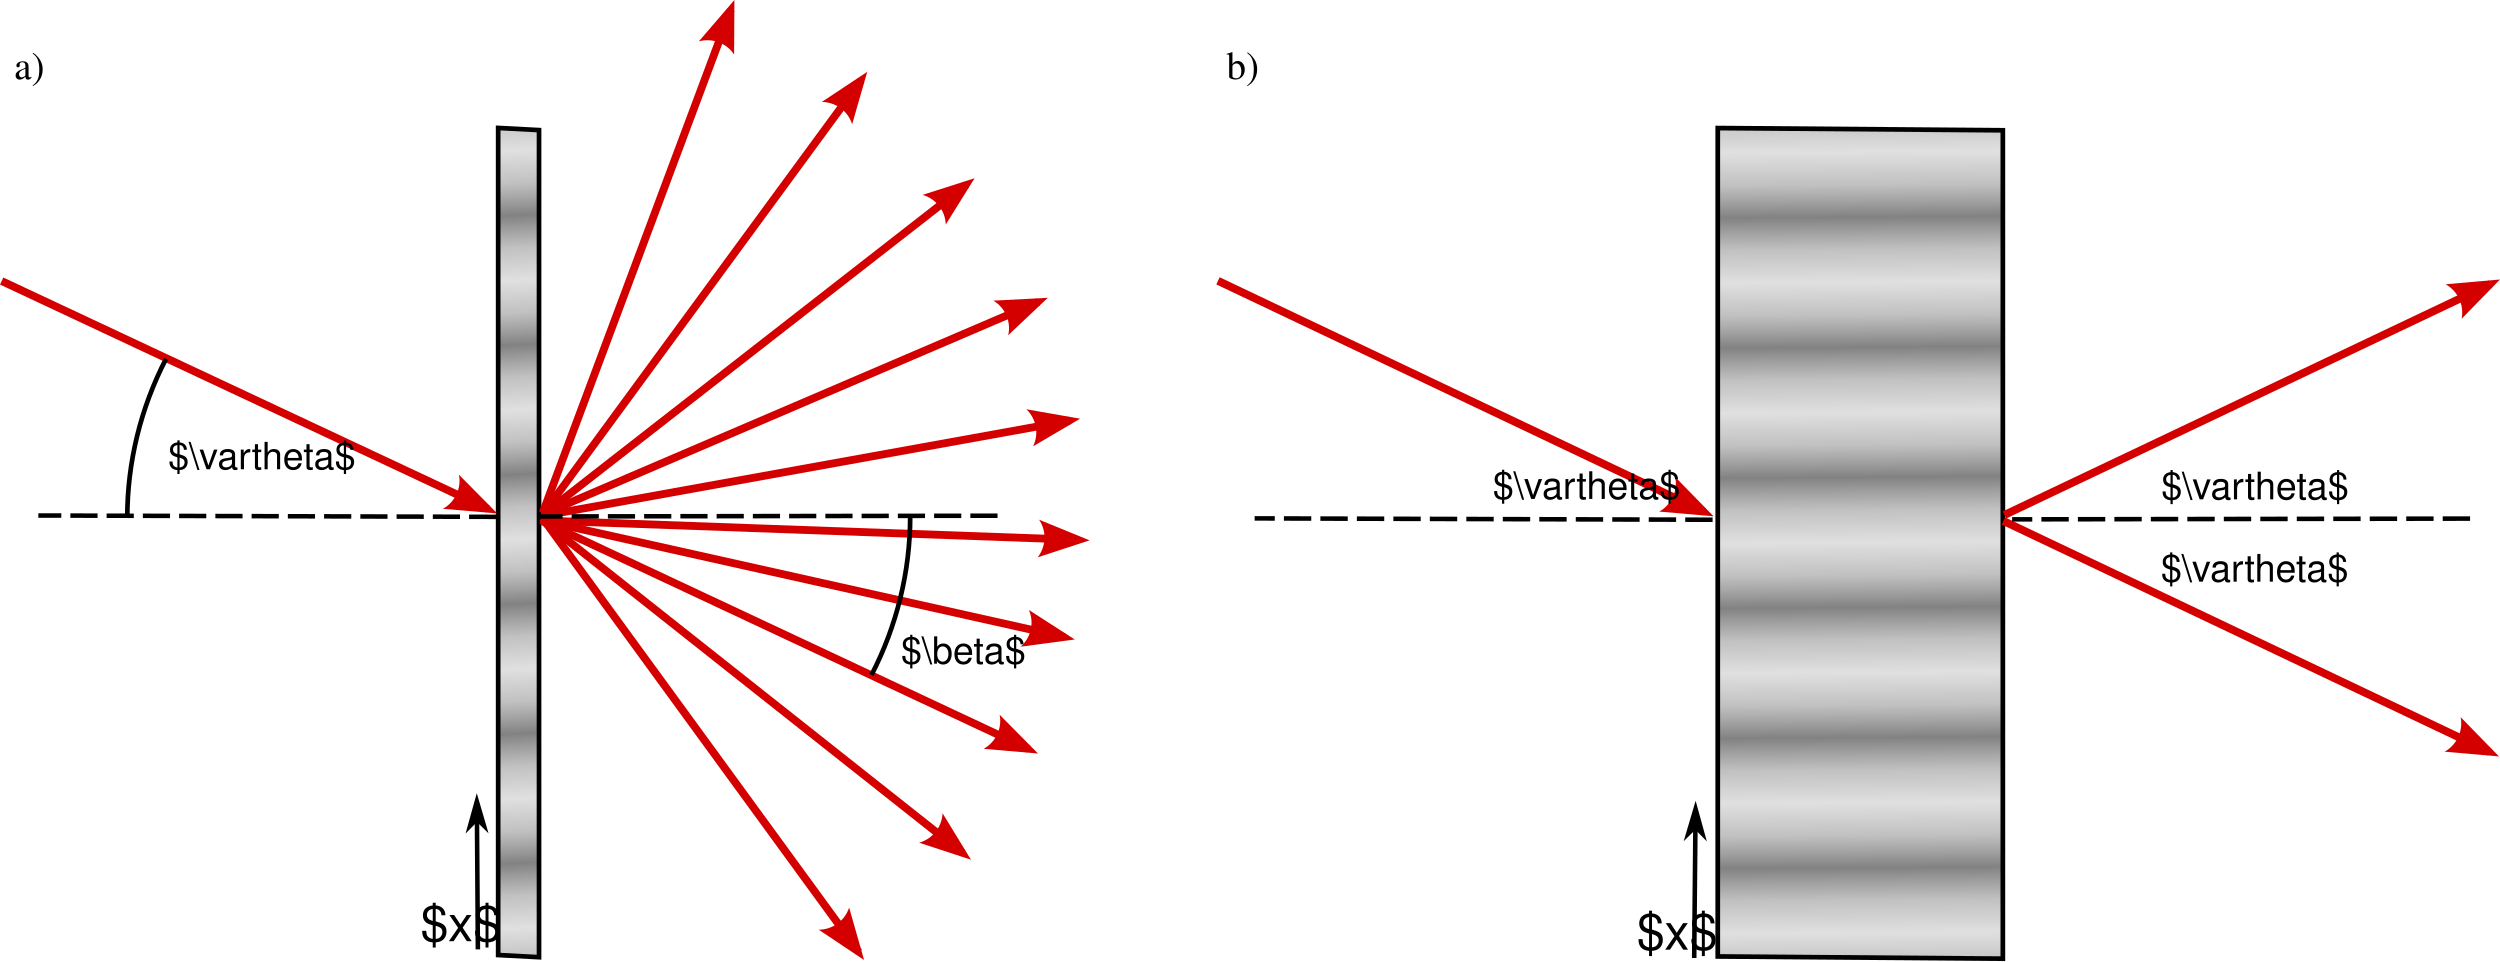
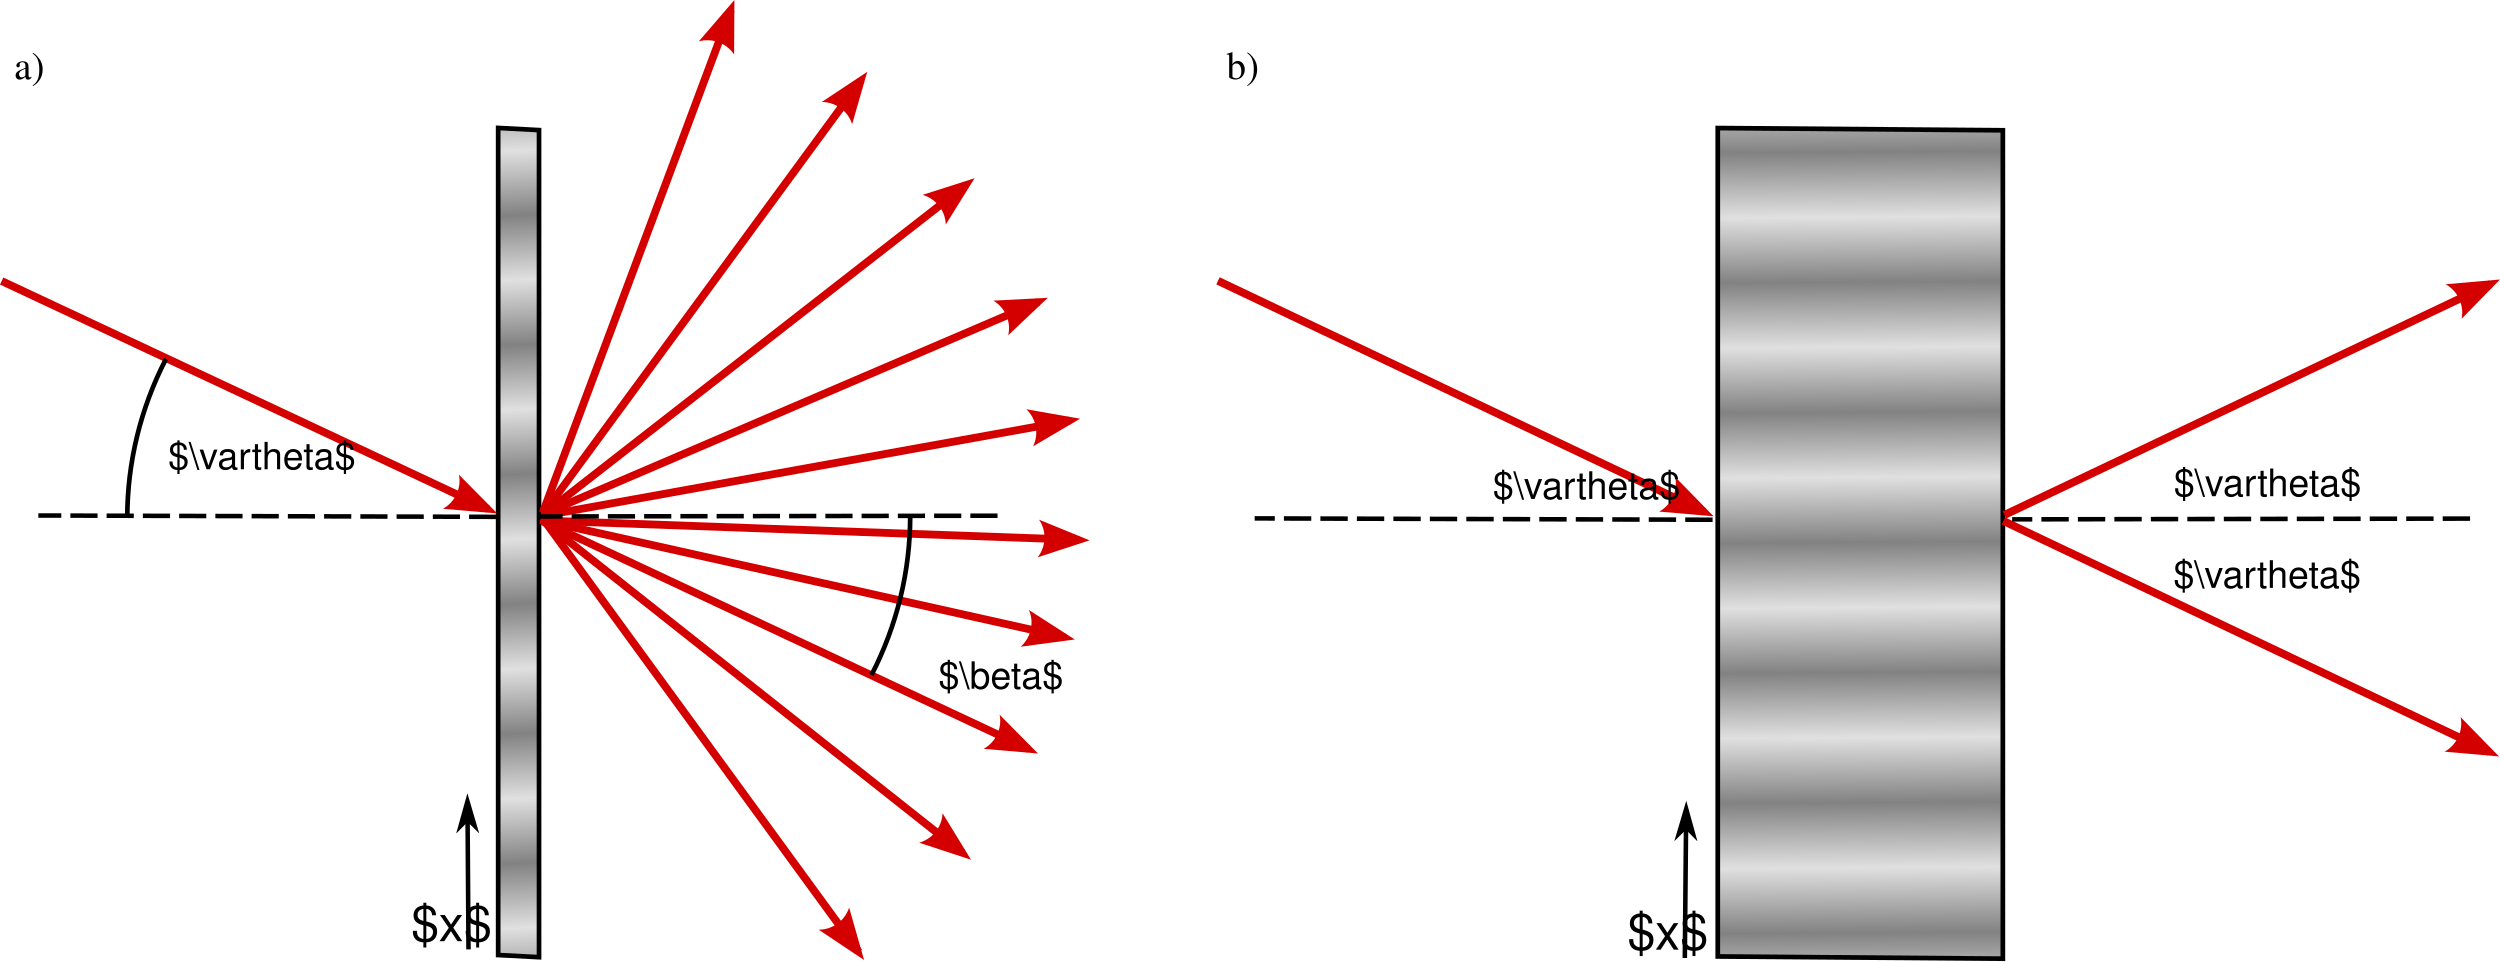
<svg xmlns="http://www.w3.org/2000/svg" xmlns:ns1="http://www.openswatchbook.org/uri/2009/osb" xmlns:xlink="http://www.w3.org/1999/xlink" width="1600.149" height="615.145" id="svg2" version="1.1">
  <defs id="defs4">
+     <linearGradient id="linearGradient4405">
+       <stop id="stop4409" offset="0" style="stop-color:#e0e0e0;stop-opacity:1;" />
+       <stop id="stop4407" offset="1" style="stop-color:#828282;stop-opacity:1;" />
+     </linearGradient>
+     <linearGradient id="linearGradient4347">
+       <stop style="stop-color:#828282;stop-opacity:1;" offset="0" id="stop4349" />
+       <stop style="stop-color:#e0e0e0;stop-opacity:1;" offset="1" id="stop4355" />
+     </linearGradient>
    <linearGradient id="linearGradient3885">
      <stop id="stop3887" offset="0" style="stop-color:#828282;stop-opacity:1;" />
-       <stop style="stop-color:#a3a3a3;stop-opacity:1;" offset="0.25" id="stop3893" />
-       <stop style="stop-color:#c1c1c1;stop-opacity:1;" offset="0.5" id="stop3891" />
      <stop id="stop3889" offset="1" style="stop-color:#e0e0e0;stop-opacity:1;" />
    </linearGradient>
    <linearGradient id="linearGradient3875">
      <stop style="stop-color:#9c9c9c;stop-opacity:1;" offset="0" id="stop3877" />
      <stop style="stop-color:#e0e0e0;stop-opacity:1;" offset="1" id="stop3879" />
    </linearGradient>
    <linearGradient id="linearGradient7780" ns1:paint="solid">
      <stop style="stop-color:#afafaf;stop-opacity:1;" offset="0" id="stop7782" />
    </linearGradient>
    <marker orient="auto" refY="0" refX="0" id="Arrow1Mend" style="overflow:visible">
      <path id="path3883" d="M 0,0 5,-5 -12.5,0 5,5 0,0 Z" style="fill-rule:evenodd;stroke:#000000;stroke-width:1pt" transform="matrix(-0.4,0,0,-0.4,-4,0)" />
    </marker>
    <marker orient="auto" refY="0" refX="0" id="Arrow1Mstart" style="overflow:visible">
      <path id="path3880" d="M 0,0 5,-5 -12.5,0 5,5 0,0 Z" style="fill-rule:evenodd;stroke:#000000;stroke-width:1pt" transform="matrix(0.4,0,0,0.4,4,0)" />
    </marker>
    <marker orient="auto" refY="0" refX="0" id="Arrow1Sstart" style="overflow:visible">
      <path id="path3886" d="M 0,0 5,-5 -12.5,0 5,5 0,0 Z" style="fill-rule:evenodd;stroke:#000000;stroke-width:1pt" transform="matrix(0.2,0,0,0.2,1.2,0)" />
    </marker>
    <marker orient="auto" refY="0" refX="0" id="Arrow2Mend" style="overflow:visible">
      <path id="path3999" style="fill-rule:evenodd;stroke-width:0.625;stroke-linejoin:round" d="M 8.719,4.034 -2.207,0.016 8.719,-4.002 c -1.745,2.372 -1.735,5.617 -6e-7,8.035 z" transform="scale(-0.6,-0.6)" />
    </marker>
    <marker orient="auto" refY="0" refX="0" id="Arrow1Mstart-3" style="overflow:visible">
      <path id="path3880-6" d="M 0,0 5,-5 -12.5,0 5,5 0,0 Z" style="fill-rule:evenodd;stroke:#000000;stroke-width:1pt" transform="matrix(0.4,0,0,0.4,4,0)" />
    </marker>
    <marker orient="auto" refY="0" refX="0" id="Arrow1Mend-7" style="overflow:visible">
      <path id="path3883-5" d="M 0,0 5,-5 -12.5,0 5,5 0,0 Z" style="fill-rule:evenodd;stroke:#000000;stroke-width:1pt" transform="matrix(-0.4,0,0,-0.4,-4,0)" />
    </marker>
    <marker orient="auto" refY="0" refX="0" id="Arrow2Mend-3" style="overflow:visible">
      <path id="path3999-6" style="fill-rule:evenodd;stroke-width:0.625;stroke-linejoin:round" d="M 8.719,4.034 -2.207,0.016 8.719,-4.002 c -1.745,2.372 -1.735,5.617 -6e-7,8.035 z" transform="scale(-0.6,-0.6)" />
    </marker>
    <marker orient="auto" refY="0" refX="0" id="Arrow2Mend-35" style="overflow:visible">
      <path id="path3999-62" style="fill-rule:evenodd;stroke-width:0.625;stroke-linejoin:round" d="M 8.719,4.034 -2.207,0.016 8.719,-4.002 c -1.745,2.372 -1.735,5.617 -6e-7,8.035 z" transform="scale(-0.6,-0.6)" />
    </marker>
    <linearGradient xlink:href="#linearGradient3885" id="linearGradient3883" x1="102.98" y1="497.772" x2="103.556" y2="539.09" gradientUnits="userSpaceOnUse" spreadMethod="reflect" gradientTransform="matrix(0.1410266,0,0,1.00371,4.228701,-2.228998)" />
    <marker orient="auto" refY="0" refX="0" id="Arrow2Mend-2" style="overflow:visible">
      <path id="path3999-7" style="fill-rule:evenodd;stroke-width:0.625;stroke-linejoin:round" d="M 8.719,4.034 -2.207,0.016 8.719,-4.002 c -1.745,2.372 -1.735,5.617 -6e-7,8.035 z" transform="scale(-0.6,-0.6)" />
    </marker>
-     <linearGradient xlink:href="#linearGradient3885" id="linearGradient3883-4" x1="102.98" y1="497.772" x2="103.556" y2="539.09" gradientUnits="userSpaceOnUse" spreadMethod="reflect" gradientTransform="matrix(0.9599909,0,0,1.007684,780.2081,-8.186678)" />
+     <linearGradient xlink:href="#linearGradient4405" id="linearGradient3883-4" x1="102.98" y1="497.772" x2="103.556" y2="539.09" gradientUnits="userSpaceOnUse" spreadMethod="reflect" gradientTransform="matrix(0.9599909,0,0,1.007684,780.2081,-8.186678)" />
    <marker orient="auto" refY="0" refX="0" id="Arrow1Mend-7-7" style="overflow:visible">
      <path id="path3883-5-7" d="M 0,0 5,-5 -12.5,0 5,5 0,0 Z" style="fill-rule:evenodd;stroke:#000000;stroke-width:1pt" transform="matrix(-0.4,0,0,-0.4,-4,0)" />
    </marker>
  </defs>
  <g id="layer1" transform="translate(313.4722,-194.7754)">
    <rect style="fill:url(#linearGradient3883);fill-opacity:1;stroke:#000000;stroke-width:3.002;stroke-miterlimit:4;stroke-dasharray:none;stroke-opacity:1" id="rect3099-2" width="26.193" height="529.39" x="5.389" y="276.377" transform="matrix(0.9986019,0.05286114,0,1,0,0)" ry="0" />
    <g id="g3897" transform="matrix(1,0,0,-1,-99.04585,1154.446)" style="fill:#d40000">
      <g transform="translate(-491.3014,20.92314)" style="fill:#d40000" id="g4412-7">
        <g id="g7794" style="fill:#d40000">
          <path d="m 560.377,613.092 34.795,-2.998 -24.563,24.826 c 1.721,-8.666 -2.439,-17.469 -10.232,-21.827 z" style="fill:#d40000;fill-rule:evenodd;stroke-width:0.625;stroke-linejoin:round" id="path4418-8" />
          <path style="color:#000000;font-style:normal;font-variant:normal;font-weight:normal;font-stretch:normal;font-size:medium;line-height:normal;font-family:Sans;-inkscape-font-specification:Sans;text-indent:0;text-align:start;text-decoration:none;text-decoration-line:none;letter-spacing:normal;word-spacing:normal;text-transform:none;direction:ltr;block-progression:tb;writing-mode:lr-tb;baseline-shift:baseline;text-anchor:start;display:inline;overflow:visible;visibility:visible;fill:#d40000;fill-opacity:1;fill-rule:nonzero;stroke:none;stroke-width:5;marker:none;enable-background:accumulate" d="M 588.125,610.688 276.875,756.594 279,761.125 590.25,615.219 588.125,610.688 Z" id="path3964-8" />
        </g>
      </g>
    </g>
-     <path style="fill:none;stroke:#000000;stroke-width:2.9;stroke-linecap:butt;stroke-linejoin:miter;stroke-miterlimit:4;stroke-dasharray:none;stroke-opacity:1;marker-end:url(#Arrow1Mend-7)" d="M -7.607,802.452 -8.269,708.201" id="path3019-5" />
+     <path style="fill:none;stroke:#000000;stroke-width:2.9;stroke-linecap:butt;stroke-linejoin:miter;stroke-miterlimit:4;stroke-dasharray:none;stroke-opacity:1;marker-end:url(#Arrow1Mend-7)" d="m -13.607,802.452 -0.662,-94.251" id="path3019-5" />
    <g id="g3897-3" transform="matrix(1,0,0,-1,247.0456,1308.091)" style="fill:#d40000">
      <g transform="translate(-491.3014,20.92314)" style="fill:#d40000" id="g4412-7-6">
        <g id="g7794-7" style="fill:#d40000">
          <path d="m 560.377,613.092 34.795,-2.998 -24.563,24.826 c 1.721,-8.666 -2.439,-17.469 -10.232,-21.827 z" style="fill:#d40000;fill-rule:evenodd;stroke-width:0.625;stroke-linejoin:round" id="path4418-8-5" />
          <path style="color:#000000;font-style:normal;font-variant:normal;font-weight:normal;font-stretch:normal;font-size:medium;line-height:normal;font-family:Sans;-inkscape-font-specification:Sans;text-indent:0;text-align:start;text-decoration:none;text-decoration-line:none;letter-spacing:normal;word-spacing:normal;text-transform:none;direction:ltr;block-progression:tb;writing-mode:lr-tb;baseline-shift:baseline;text-anchor:start;display:inline;overflow:visible;visibility:visible;fill:#d40000;fill-opacity:1;fill-rule:nonzero;stroke:none;stroke-width:5;marker:none;enable-background:accumulate" d="M 588.125,610.688 276.875,756.594 279,761.125 590.25,615.219 588.125,610.688 Z" id="path3964-8-3" />
        </g>
      </g>
    </g>
    <g id="g3897-3-5" transform="matrix(0.9750998,-0.2217664,0.2217664,0.9750998,69.09323,-283.4138)" style="fill:#d40000">
      <g transform="translate(-491.3014,20.92314)" style="fill:#d40000" id="g4412-7-6-6">
        <g id="g7794-7-2" style="fill:#d40000">
          <path d="m 560.377,613.092 34.795,-2.998 -24.563,24.826 c 1.721,-8.666 -2.439,-17.469 -10.232,-21.827 z" style="fill:#d40000;fill-rule:evenodd;stroke-width:0.625;stroke-linejoin:round" id="path4418-8-5-9" />
          <path style="color:#000000;font-style:normal;font-variant:normal;font-weight:normal;font-stretch:normal;font-size:medium;line-height:normal;font-family:Sans;-inkscape-font-specification:Sans;text-indent:0;text-align:start;text-decoration:none;text-decoration-line:none;letter-spacing:normal;word-spacing:normal;text-transform:none;direction:ltr;block-progression:tb;writing-mode:lr-tb;baseline-shift:baseline;text-anchor:start;display:inline;overflow:visible;visibility:visible;fill:#d40000;fill-opacity:1;fill-rule:nonzero;stroke:none;stroke-width:5;marker:none;enable-background:accumulate" d="M 588.125,610.688 276.875,756.594 279,761.125 590.25,615.219 588.125,610.688 Z" id="path3964-8-3-1" />
        </g>
      </g>
    </g>
    <path style="fill:none;stroke:#000000;stroke-width:2.9;stroke-linecap:butt;stroke-linejoin:miter;stroke-miterlimit:4;stroke-dasharray:17.4, 5.8;stroke-dashoffset:0;stroke-opacity:1;marker-end:none" d="M 4.167,525.597 -288.938,524.727" id="path3019-5-9" />
    <g id="g3897-3-5-6" transform="matrix(0.9664599,0.2568175,-0.2568175,0.9664599,439.5458,-173.7638)" style="fill:#d40000">
      <g transform="translate(-491.3014,20.92314)" style="fill:#d40000" id="g4412-7-6-6-2">
        <g id="g7794-7-2-9" style="fill:#d40000">
          <path d="m 560.377,613.092 34.795,-2.998 -24.563,24.826 c 1.721,-8.666 -2.439,-17.469 -10.232,-21.827 z" style="fill:#d40000;fill-rule:evenodd;stroke-width:0.625;stroke-linejoin:round" id="path4418-8-5-9-1" />
          <path style="color:#000000;font-style:normal;font-variant:normal;font-weight:normal;font-stretch:normal;font-size:medium;line-height:normal;font-family:Sans;-inkscape-font-specification:Sans;text-indent:0;text-align:start;text-decoration:none;text-decoration-line:none;letter-spacing:normal;word-spacing:normal;text-transform:none;direction:ltr;block-progression:tb;writing-mode:lr-tb;baseline-shift:baseline;text-anchor:start;display:inline;overflow:visible;visibility:visible;fill:#d40000;fill-opacity:1;fill-rule:nonzero;stroke:none;stroke-width:5;marker:none;enable-background:accumulate" d="M 588.125,610.688 276.875,756.594 279,761.125 590.25,615.219 588.125,610.688 Z" id="path3964-8-3-1-2" />
        </g>
      </g>
    </g>
    <g id="g3897-3-7" transform="matrix(0.9734131,0.2290564,0.2290564,-0.9734131,62.37904,1335.498)" style="fill:#d40000">
      <g transform="translate(-491.3014,20.92314)" style="fill:#d40000" id="g4412-7-6-0">
        <g id="g7794-7-9" style="fill:#d40000">
          <path d="m 560.377,613.092 34.795,-2.998 -24.563,24.826 c 1.721,-8.666 -2.439,-17.469 -10.232,-21.827 z" style="fill:#d40000;fill-rule:evenodd;stroke-width:0.625;stroke-linejoin:round" id="path4418-8-5-3" />
          <path style="color:#000000;font-style:normal;font-variant:normal;font-weight:normal;font-stretch:normal;font-size:medium;line-height:normal;font-family:Sans;-inkscape-font-specification:Sans;text-indent:0;text-align:start;text-decoration:none;text-decoration-line:none;letter-spacing:normal;word-spacing:normal;text-transform:none;direction:ltr;block-progression:tb;writing-mode:lr-tb;baseline-shift:baseline;text-anchor:start;display:inline;overflow:visible;visibility:visible;fill:#d40000;fill-opacity:1;fill-rule:nonzero;stroke:none;stroke-width:5;marker:none;enable-background:accumulate" d="M 588.125,610.688 276.875,756.594 279,761.125 590.25,615.219 588.125,610.688 Z" id="path3964-8-3-6" />
        </g>
      </g>
    </g>
    <g id="g3897-3-7-0" transform="matrix(0.876357,0.481662,0.481662,-0.876357,-155.3762,1312.2)" style="fill:#d40000">
      <g transform="translate(-491.3014,20.92314)" style="fill:#d40000" id="g4412-7-6-0-6">
        <g id="g7794-7-9-2" style="fill:#d40000">
          <path d="m 560.377,613.092 34.795,-2.998 -24.563,24.826 c 1.721,-8.666 -2.439,-17.469 -10.232,-21.827 z" style="fill:#d40000;fill-rule:evenodd;stroke-width:0.625;stroke-linejoin:round" id="path4418-8-5-3-6" />
          <path style="color:#000000;font-style:normal;font-variant:normal;font-weight:normal;font-stretch:normal;font-size:medium;line-height:normal;font-family:Sans;-inkscape-font-specification:Sans;text-indent:0;text-align:start;text-decoration:none;text-decoration-line:none;letter-spacing:normal;word-spacing:normal;text-transform:none;direction:ltr;block-progression:tb;writing-mode:lr-tb;baseline-shift:baseline;text-anchor:start;display:inline;overflow:visible;visibility:visible;fill:#d40000;fill-opacity:1;fill-rule:nonzero;stroke:none;stroke-width:5;marker:none;enable-background:accumulate" d="m 588.668,610.709 -311.25,145.906 2.125,4.531 311.25,-145.906 -2.125,-4.531 z" id="path3964-8-3-6-1" />
        </g>
      </g>
    </g>
    <g id="g3897-3-8" transform="matrix(0.9201486,-0.3915693,-0.3915693,-0.9201486,535.4145,1161.927)" style="fill:#d40000">
      <g transform="translate(-491.3014,20.92314)" style="fill:#d40000" id="g4412-7-6-7">
        <g id="g7794-7-92" style="fill:#d40000">
          <path d="m 560.377,613.092 34.795,-2.998 -24.563,24.826 c 1.721,-8.666 -2.439,-17.469 -10.232,-21.827 z" style="fill:#d40000;fill-rule:evenodd;stroke-width:0.625;stroke-linejoin:round" id="path4418-8-5-0" />
          <path style="color:#000000;font-style:normal;font-variant:normal;font-weight:normal;font-stretch:normal;font-size:medium;line-height:normal;font-family:Sans;-inkscape-font-specification:Sans;text-indent:0;text-align:start;text-decoration:none;text-decoration-line:none;letter-spacing:normal;word-spacing:normal;text-transform:none;direction:ltr;block-progression:tb;writing-mode:lr-tb;baseline-shift:baseline;text-anchor:start;display:inline;overflow:visible;visibility:visible;fill:#d40000;fill-opacity:1;fill-rule:nonzero;stroke:none;stroke-width:5;marker:none;enable-background:accumulate" d="M 588.125,610.688 276.875,756.594 279,761.125 590.25,615.219 588.125,610.688 Z" id="path3964-8-3-2" />
        </g>
      </g>
    </g>
    <g id="g3897-3-8-3" transform="matrix(0.9761907,-0.2169143,-0.2169143,-0.9761907,409.9196,1242.613)" style="fill:#d40000">
      <g transform="translate(-491.3014,20.92314)" style="fill:#d40000" id="g4412-7-6-7-7">
        <g id="g7794-7-92-5" style="fill:#d40000">
          <path d="m 560.377,613.092 34.795,-2.998 -24.563,24.826 c 1.721,-8.666 -2.439,-17.469 -10.232,-21.827 z" style="fill:#d40000;fill-rule:evenodd;stroke-width:0.625;stroke-linejoin:round" id="path4418-8-5-0-9" />
          <path style="color:#000000;font-style:normal;font-variant:normal;font-weight:normal;font-stretch:normal;font-size:medium;line-height:normal;font-family:Sans;-inkscape-font-specification:Sans;text-indent:0;text-align:start;text-decoration:none;text-decoration-line:none;letter-spacing:normal;word-spacing:normal;text-transform:none;direction:ltr;block-progression:tb;writing-mode:lr-tb;baseline-shift:baseline;text-anchor:start;display:inline;overflow:visible;visibility:visible;fill:#d40000;fill-opacity:1;fill-rule:nonzero;stroke:none;stroke-width:5;marker:none;enable-background:accumulate" d="M 588.125,610.688 276.875,756.594 279,761.125 590.25,615.219 588.125,610.688 Z" id="path3964-8-3-2-2" />
        </g>
      </g>
    </g>
    <g id="g3897-3-5-6-2" transform="matrix(0.9994355,0.03359551,-0.03359551,0.9994355,274.6033,-248.7776)" style="fill:#d40000">
      <g transform="translate(-491.3014,20.92314)" style="fill:#d40000" id="g4412-7-6-6-2-8">
        <g id="g7794-7-2-9-9" style="fill:#d40000">
          <path d="m 560.377,613.092 34.795,-2.998 -24.563,24.826 c 1.721,-8.666 -2.439,-17.469 -10.232,-21.827 z" style="fill:#d40000;fill-rule:evenodd;stroke-width:0.625;stroke-linejoin:round" id="path4418-8-5-9-1-7" />
          <path style="color:#000000;font-style:normal;font-variant:normal;font-weight:normal;font-stretch:normal;font-size:medium;line-height:normal;font-family:Sans;-inkscape-font-specification:Sans;text-indent:0;text-align:start;text-decoration:none;text-decoration-line:none;letter-spacing:normal;word-spacing:normal;text-transform:none;direction:ltr;block-progression:tb;writing-mode:lr-tb;baseline-shift:baseline;text-anchor:start;display:inline;overflow:visible;visibility:visible;fill:#d40000;fill-opacity:1;fill-rule:nonzero;stroke:none;stroke-width:5;marker:none;enable-background:accumulate" d="M 588.125,610.688 276.875,756.594 279,761.125 590.25,615.219 588.125,610.688 Z" id="path3964-8-3-1-2-3" />
        </g>
      </g>
    </g>
    <g id="g3897-3-5-61" transform="matrix(0.8778346,-0.4789639,0.4789639,0.8778346,-151.7959,-263.439)" style="fill:#d40000">
      <g transform="translate(-491.3014,20.92314)" style="fill:#d40000" id="g4412-7-6-6-29">
        <g id="g7794-7-2-3" style="fill:#d40000">
          <path d="m 560.377,613.092 34.795,-2.998 -24.563,24.826 c 1.721,-8.666 -2.439,-17.469 -10.232,-21.827 z" style="fill:#d40000;fill-rule:evenodd;stroke-width:0.625;stroke-linejoin:round" id="path4418-8-5-9-19" />
          <path style="color:#000000;font-style:normal;font-variant:normal;font-weight:normal;font-stretch:normal;font-size:medium;line-height:normal;font-family:Sans;-inkscape-font-specification:Sans;text-indent:0;text-align:start;text-decoration:none;text-decoration-line:none;letter-spacing:normal;word-spacing:normal;text-transform:none;direction:ltr;block-progression:tb;writing-mode:lr-tb;baseline-shift:baseline;text-anchor:start;display:inline;overflow:visible;visibility:visible;fill:#d40000;fill-opacity:1;fill-rule:nonzero;stroke:none;stroke-width:5;marker:none;enable-background:accumulate" d="M 588.125,610.688 276.875,756.594 279,761.125 590.25,615.219 588.125,610.688 Z" id="path3964-8-3-1-4" />
        </g>
      </g>
    </g>
    <g id="g3897-3-5-7" transform="matrix(0.7147381,-0.6993922,0.6993922,0.7147381,-358.9795,-183.5903)" style="fill:#d40000">
      <g transform="translate(-491.3014,20.92314)" style="fill:#d40000" id="g4412-7-6-6-8">
        <g id="g7794-7-2-4" style="fill:#d40000">
          <path d="m 560.377,613.092 34.795,-2.998 -24.563,24.826 c 1.721,-8.666 -2.439,-17.469 -10.232,-21.827 z" style="fill:#d40000;fill-rule:evenodd;stroke-width:0.625;stroke-linejoin:round" id="path4418-8-5-9-5" />
          <path style="color:#000000;font-style:normal;font-variant:normal;font-weight:normal;font-stretch:normal;font-size:medium;line-height:normal;font-family:Sans;-inkscape-font-specification:Sans;text-indent:0;text-align:start;text-decoration:none;text-decoration-line:none;letter-spacing:normal;word-spacing:normal;text-transform:none;direction:ltr;block-progression:tb;writing-mode:lr-tb;baseline-shift:baseline;text-anchor:start;display:inline;overflow:visible;visibility:visible;fill:#d40000;fill-opacity:1;fill-rule:nonzero;stroke:none;stroke-width:5;marker:none;enable-background:accumulate" d="M 588.125,610.688 276.875,756.594 279,761.125 590.25,615.219 588.125,610.688 Z" id="path3964-8-3-1-0" />
        </g>
      </g>
    </g>
    <path style="fill:none;stroke:#000000;stroke-width:2.9;stroke-linecap:butt;stroke-linejoin:miter;stroke-miterlimit:4;stroke-dasharray:17.4, 5.8;stroke-dashoffset:0;stroke-opacity:1;marker-end:none" d="M 325.005,524.862 31.899,525.342" id="path3019-5-9-6" />
    <path style="opacity:1;fill:none;fill-opacity:1;stroke:#000000;stroke-width:3;stroke-linecap:butt;stroke-linejoin:bevel;stroke-miterlimit:4;stroke-dasharray:none;stroke-dashoffset:0;stroke-opacity:1" id="path3438" d="M -232.005,526.1 A 238.335,228.801 0 0 1 -207.218,424.5" />
    <path style="opacity:1;fill:none;fill-opacity:1;stroke:#000000;stroke-width:3;stroke-linecap:butt;stroke-linejoin:bevel;stroke-miterlimit:4;stroke-dasharray:none;stroke-dashoffset:0;stroke-opacity:1" id="path3438-3" d="m -269.107,-525.223 a 238.335,228.801 0 0 1 24.787,-101.6" transform="scale(-1,-1)" />
    <text xml:space="preserve" style="font-style:normal;font-variant:normal;font-weight:normal;font-stretch:normal;font-size:25px;line-height:125%;font-family:msbm10;-inkscape-font-specification:msbm10;letter-spacing:0px;word-spacing:0px;fill:#000000;fill-opacity:1;stroke:none;stroke-width:1px;stroke-linecap:butt;stroke-linejoin:miter;stroke-opacity:1" x="-288.339" y="223.631" id="text3516">
      <tspan id="tspan3518" x="-288.339" y="223.631" />
    </text>
-     <rect style="fill:url(#linearGradient3883-4);fill-opacity:1;stroke:#000000;stroke-width:3.02;stroke-miterlimit:4;stroke-dasharray:none;stroke-opacity:1" id="rect3099-2-7" width="182.477" height="530.223" x="786.02" y="270.616" transform="matrix(0.9999696,0.00779626,0,1,0,0)" />
+     <rect style="fill:url(#linearGradient3883-4);fill-opacity:1.0;stroke:#000000;stroke-width:3.02;stroke-miterlimit:4;stroke-dasharray:none;stroke-opacity:1" id="rect3099-2-7" width="182.477" height="530.223" x="786.02" y="270.616" transform="matrix(0.9999696,0.00779626,0,1,0,0)" />
    <g id="g3897-6" transform="matrix(1,0,0,-1.013137,679.4766,1164.56)" style="fill:#d40000">
      <g transform="translate(-491.3014,20.92314)" style="fill:#d40000" id="g4412-7-0">
        <g id="g7794-1" style="fill:#d40000">
          <path d="m 560.377,613.092 34.795,-2.998 -24.563,24.826 c 1.721,-8.666 -2.439,-17.469 -10.232,-21.827 z" style="fill:#d40000;fill-rule:evenodd;stroke-width:0.625;stroke-linejoin:round" id="path4418-8-0" />
          <path style="color:#000000;font-style:normal;font-variant:normal;font-weight:normal;font-stretch:normal;font-size:medium;line-height:normal;font-family:Sans;-inkscape-font-specification:Sans;text-indent:0;text-align:start;text-decoration:none;text-decoration-line:none;letter-spacing:normal;word-spacing:normal;text-transform:none;direction:ltr;block-progression:tb;writing-mode:lr-tb;baseline-shift:baseline;text-anchor:start;display:inline;overflow:visible;visibility:visible;fill:#d40000;fill-opacity:1;fill-rule:nonzero;stroke:none;stroke-width:5;marker:none;enable-background:accumulate" d="M 588.125,610.688 276.875,756.594 279,761.125 590.25,615.219 588.125,610.688 Z" id="path3964-8-2" />
        </g>
      </g>
    </g>
-     <path style="fill:none;stroke:#000000;stroke-width:2.919;stroke-linecap:butt;stroke-linejoin:miter;stroke-miterlimit:4;stroke-dasharray:none;stroke-opacity:1;marker-end:url(#Arrow1Mend-7-7)" d="m 770.916,807.942 0.87,-94.868" id="path3019-5-5" />
+     <path style="fill:none;stroke:#000000;stroke-width:2.919;stroke-linecap:butt;stroke-linejoin:miter;stroke-miterlimit:4;stroke-dasharray:none;stroke-opacity:1;marker-end:url(#Arrow1Mend-7-7)" d="m 764.916,807.942 0.87,-94.868" id="path3019-5-5" />
    <g id="g3897-3-31" transform="matrix(1,0,0,-1.013137,1182.176,1318.253)" style="fill:#d40000">
      <g transform="translate(-491.3014,20.92314)" style="fill:#d40000" id="g4412-7-6-2">
        <g id="g7794-7-0" style="fill:#d40000">
          <path d="m 560.377,613.092 34.795,-2.998 -24.563,24.826 c 1.721,-8.666 -2.439,-17.469 -10.232,-21.827 z" style="fill:#d40000;fill-rule:evenodd;stroke-width:0.625;stroke-linejoin:round" id="path4418-8-5-6" />
          <path style="color:#000000;font-style:normal;font-variant:normal;font-weight:normal;font-stretch:normal;font-size:medium;line-height:normal;font-family:Sans;-inkscape-font-specification:Sans;text-indent:0;text-align:start;text-decoration:none;text-decoration-line:none;letter-spacing:normal;word-spacing:normal;text-transform:none;direction:ltr;block-progression:tb;writing-mode:lr-tb;baseline-shift:baseline;text-anchor:start;display:inline;overflow:visible;visibility:visible;fill:#d40000;fill-opacity:1;fill-rule:nonzero;stroke:none;stroke-width:5;marker:none;enable-background:accumulate" d="M 588.125,610.688 276.875,756.594 279,761.125 590.25,615.219 588.125,610.688 Z" id="path3964-8-3-8" />
        </g>
      </g>
    </g>
    <path style="fill:none;stroke:#000000;stroke-width:2.919;stroke-linecap:butt;stroke-linejoin:miter;stroke-miterlimit:4;stroke-dasharray:17.514, 5.838;stroke-dashoffset:0;stroke-opacity:1;marker-end:none" d="M 782.689,527.45 489.584,526.569" id="path3019-5-9-7" />
    <path style="fill:none;stroke:#000000;stroke-width:2.919;stroke-linecap:butt;stroke-linejoin:miter;stroke-miterlimit:4;stroke-dasharray:17.514, 5.838;stroke-dashoffset:0;stroke-opacity:1;marker-end:none" d="m 1267.527,526.706 -293.106,0.486" id="path3019-5-9-6-4" />
    <g id="g3897-3-3" transform="matrix(1,0,0,1.013137,1182.806,-265.6352)" style="fill:#d40000">
      <g transform="translate(-491.3014,20.92314)" style="fill:#d40000" id="g4412-7-6-6-9">
        <g id="g7794-7-7" style="fill:#d40000">
          <path d="m 560.377,613.092 34.795,-2.998 -24.563,24.826 c 1.721,-8.666 -2.439,-17.469 -10.232,-21.827 z" style="fill:#d40000;fill-rule:evenodd;stroke-width:0.625;stroke-linejoin:round" id="path4418-8-5-5" />
          <path style="color:#000000;font-style:normal;font-variant:normal;font-weight:normal;font-stretch:normal;font-size:medium;line-height:normal;font-family:Sans;-inkscape-font-specification:Sans;text-indent:0;text-align:start;text-decoration:none;text-decoration-line:none;letter-spacing:normal;word-spacing:normal;text-transform:none;direction:ltr;block-progression:tb;writing-mode:lr-tb;baseline-shift:baseline;text-anchor:start;display:inline;overflow:visible;visibility:visible;fill:#d40000;fill-opacity:1;fill-rule:nonzero;stroke:none;stroke-width:5;marker:none;enable-background:accumulate" d="M 588.125,610.688 276.875,756.594 279,761.125 590.25,615.219 588.125,610.688 Z" id="path3964-8-3-3" />
        </g>
      </g>
    </g>
-     <g id="g3845">
-       <g id="g3823">
-         <g id="g3802">
-           <g id="g3782">
-             <text xml:space="preserve" style="font-style:normal;font-variant:normal;font-weight:normal;font-stretch:normal;font-size:56px;line-height:125%;font-family:'Nimbus Sans L';-inkscape-font-specification:Sans;letter-spacing:0px;word-spacing:0px;fill:#000000;fill-opacity:1;stroke:none" x="-44.49" y="797.208" id="text3015">
-               <tspan id="tspan3017" x="-44.49" y="797.208" style="font-size:32px">$x$</tspan>
-             </text>
-             <text xml:space="preserve" style="font-style:normal;font-variant:normal;font-weight:normal;font-stretch:normal;font-size:56px;line-height:125%;font-family:'Nimbus Sans L';-inkscape-font-specification:Sans;letter-spacing:0px;word-spacing:0px;fill:#000000;fill-opacity:1;stroke:none" x="-205.944" y="495.119" id="text4073-2">
-               <tspan id="tspan4075-7" x="-205.944" y="495.119" style="font-size:24px">$\vartheta$</tspan>
-             </text>
-             <text xml:space="preserve" style="font-style:normal;font-variant:normal;font-weight:normal;font-stretch:normal;font-size:56px;line-height:125%;font-family:'Nimbus Sans L';-inkscape-font-specification:Sans;letter-spacing:0px;word-spacing:0px;fill:#000000;fill-opacity:1;stroke:none" x="263.101" y="619.58" id="text4073-2-1">
-               <tspan id="tspan4075-7-0" x="263.101" y="619.58" style="font-size:24px">$\beta$</tspan>
-             </text>
-             <text xml:space="preserve" style="font-style:normal;font-variant:normal;font-weight:normal;font-stretch:normal;font-size:25px;line-height:125%;font-family:msbm10;-inkscape-font-specification:msbm10;letter-spacing:0px;word-spacing:0px;fill:#000000;fill-opacity:1;stroke:none;stroke-width:1px;stroke-linecap:butt;stroke-linejoin:miter;stroke-opacity:1" x="-304.397" y="245.496" id="text3512">
-               <tspan id="tspan3514" x="-304.397" y="245.496" style="font-style:normal;font-variant:normal;font-weight:normal;font-stretch:normal;font-family:'Nimbus Roman No9 L';-inkscape-font-specification:'Nimbus Roman No9 L'">a)</tspan>
-             </text>
-             <text xml:space="preserve" style="font-style:normal;font-variant:normal;font-weight:normal;font-stretch:normal;font-size:56.367px;line-height:125%;font-family:'Nimbus Sans L';-inkscape-font-specification:Sans;letter-spacing:0px;word-spacing:0px;fill:#000000;fill-opacity:1;stroke:none" x="738.839" y="797.409" id="text3015-1" transform="scale(0.9934955,1.006547)">
-               <tspan id="tspan3017-9" x="738.839" y="797.409" style="font-size:32.21px">$x$</tspan>
-             </text>
-             <text xml:space="preserve" style="font-style:normal;font-variant:normal;font-weight:normal;font-stretch:normal;font-size:56.367px;line-height:125%;font-family:'Nimbus Sans L';-inkscape-font-specification:Sans;letter-spacing:0px;word-spacing:0px;fill:#000000;fill-opacity:1;stroke:none" x="646.115" y="510.789" id="text4073-2-7" transform="scale(0.9934955,1.006547)">
-               <tspan id="tspan4075-7-1" x="646.115" y="510.789" style="font-size:24.157px">$\vartheta$</tspan>
-             </text>
-             <text xml:space="preserve" style="font-style:normal;font-variant:normal;font-weight:normal;font-stretch:normal;font-size:56.367px;line-height:125%;font-family:'Nimbus Sans L';-inkscape-font-specification:Sans;letter-spacing:0px;word-spacing:0px;fill:#000000;fill-opacity:1;stroke:none" x="1076.778" y="511.031" id="text4073-2-5" transform="scale(0.9934955,1.006547)">
-               <tspan id="tspan4075-7-6" x="1076.778" y="511.031" style="font-size:24.157px">$\vartheta$</tspan>
-             </text>
-             <text xml:space="preserve" style="font-style:normal;font-variant:normal;font-weight:normal;font-stretch:normal;font-size:56.367px;line-height:125%;font-family:'Nimbus Sans L';-inkscape-font-specification:Sans;letter-spacing:0px;word-spacing:0px;fill:#000000;fill-opacity:1;stroke:none" x="1076.533" y="563.372" id="text4073-2-5-2" transform="scale(0.9934955,1.006547)">
-               <tspan id="tspan4075-7-6-9" x="1076.533" y="563.372" style="font-size:24.157px">$\vartheta$</tspan>
-             </text>
-             <text xml:space="preserve" style="font-style:normal;font-variant:normal;font-weight:normal;font-stretch:normal;font-size:25.164px;line-height:125%;font-family:msbm10;-inkscape-font-specification:msbm10;letter-spacing:0px;word-spacing:0px;fill:#000000;fill-opacity:1;stroke:none;stroke-width:1px;stroke-linecap:butt;stroke-linejoin:miter;stroke-opacity:1" x="474.632" y="243.841" id="text3512-2" transform="scale(0.9934955,1.006547)">
-               <tspan id="tspan3514-4" x="474.632" y="243.841" style="font-style:normal;font-variant:normal;font-weight:normal;font-stretch:normal;font-family:'Nimbus Roman No9 L';-inkscape-font-specification:'Nimbus Roman No9 L'">b)</tspan>
-             </text>
-           </g>
-         </g>
-       </g>
+     <g id="g4495">
+       <text id="text3015" y="797.208" x="-50.49" style="font-style:normal;font-variant:normal;font-weight:normal;font-stretch:normal;font-size:56px;line-height:125%;font-family:'Nimbus Sans L';-inkscape-font-specification:Sans;letter-spacing:0px;word-spacing:0px;fill:#000000;fill-opacity:1;stroke:none" xml:space="preserve">
+         <tspan style="font-size:32px" y="797.208" x="-50.49" id="tspan3017">$x$</tspan>
+       </text>
+       <text id="text4073-2" y="495.119" x="-205.944" style="font-style:normal;font-variant:normal;font-weight:normal;font-stretch:normal;font-size:56px;line-height:125%;font-family:'Nimbus Sans L';-inkscape-font-specification:Sans;letter-spacing:0px;word-spacing:0px;fill:#000000;fill-opacity:1;stroke:none" xml:space="preserve">
+         <tspan style="font-size:24px" y="495.119" x="-205.944" id="tspan4075-7">$\vartheta$</tspan>
+       </text>
+       <text id="text4073-2-1" y="635.58" x="287.101" style="font-style:normal;font-variant:normal;font-weight:normal;font-stretch:normal;font-size:56px;line-height:125%;font-family:'Nimbus Sans L';-inkscape-font-specification:Sans;letter-spacing:0px;word-spacing:0px;fill:#000000;fill-opacity:1;stroke:none" xml:space="preserve">
+         <tspan style="font-size:24px" y="635.58" x="287.101" id="tspan4075-7-0">$\beta$</tspan>
+       </text>
+       <text id="text3512" y="245.496" x="-304.397" style="font-style:normal;font-variant:normal;font-weight:normal;font-stretch:normal;font-size:25px;line-height:125%;font-family:msbm10;-inkscape-font-specification:msbm10;letter-spacing:0px;word-spacing:0px;fill:#000000;fill-opacity:1;stroke:none;stroke-width:1px;stroke-linecap:butt;stroke-linejoin:miter;stroke-opacity:1" xml:space="preserve">
+         <tspan style="font-style:normal;font-variant:normal;font-weight:normal;font-stretch:normal;font-family:'Nimbus Roman No9 L';-inkscape-font-specification:'Nimbus Roman No9 L'" y="245.496" x="-304.397" id="tspan3514">a)</tspan>
+       </text>
+       <text transform="scale(0.9934955,1.006547)" id="text3015-1" y="797.409" x="732.799" style="font-style:normal;font-variant:normal;font-weight:normal;font-stretch:normal;font-size:56.367px;line-height:125%;font-family:'Nimbus Sans L';-inkscape-font-specification:Sans;letter-spacing:0px;word-spacing:0px;fill:#000000;fill-opacity:1;stroke:none" xml:space="preserve">
+         <tspan style="font-size:32.21px" y="797.409" x="732.799" id="tspan3017-9">$x$</tspan>
+       </text>
+       <text transform="scale(0.9934955,1.006547)" id="text4073-2-7" y="510.789" x="646.115" style="font-style:normal;font-variant:normal;font-weight:normal;font-stretch:normal;font-size:56.367px;line-height:125%;font-family:'Nimbus Sans L';-inkscape-font-specification:Sans;letter-spacing:0px;word-spacing:0px;fill:#000000;fill-opacity:1;stroke:none" xml:space="preserve">
+         <tspan style="font-size:24.157px" y="510.789" x="646.115" id="tspan4075-7-1">$\vartheta$</tspan>
+       </text>
+       <text transform="scale(0.9934955,1.006547)" id="text4073-2-5" y="509.044" x="1084.83" style="font-style:normal;font-variant:normal;font-weight:normal;font-stretch:normal;font-size:56.367px;line-height:125%;font-family:'Nimbus Sans L';-inkscape-font-specification:Sans;letter-spacing:0px;word-spacing:0px;fill:#000000;fill-opacity:1;stroke:none" xml:space="preserve">
+         <tspan style="font-size:24.157px" y="509.044" x="1084.83" id="tspan4075-7-6">$\vartheta$</tspan>
+       </text>
+       <text transform="scale(0.9934955,1.006547)" id="text4073-2-5-2" y="567.346" x="1084.585" style="font-style:normal;font-variant:normal;font-weight:normal;font-stretch:normal;font-size:56.367px;line-height:125%;font-family:'Nimbus Sans L';-inkscape-font-specification:Sans;letter-spacing:0px;word-spacing:0px;fill:#000000;fill-opacity:1;stroke:none" xml:space="preserve">
+         <tspan style="font-size:24.157px" y="567.346" x="1084.585" id="tspan4075-7-6-9">$\vartheta$</tspan>
+       </text>
+       <text transform="scale(0.9934955,1.006547)" id="text3512-2" y="243.841" x="474.632" style="font-style:normal;font-variant:normal;font-weight:normal;font-stretch:normal;font-size:25.164px;line-height:125%;font-family:msbm10;-inkscape-font-specification:msbm10;letter-spacing:0px;word-spacing:0px;fill:#000000;fill-opacity:1;stroke:none;stroke-width:1px;stroke-linecap:butt;stroke-linejoin:miter;stroke-opacity:1" xml:space="preserve">
+         <tspan style="font-style:normal;font-variant:normal;font-weight:normal;font-stretch:normal;font-family:'Nimbus Roman No9 L';-inkscape-font-specification:'Nimbus Roman No9 L'" y="243.841" x="474.632" id="tspan3514-4">b)</tspan>
+       </text>
    </g>
    <flowRoot xml:space="preserve" id="flowRoot3726" style="font-style:normal;font-variant:normal;font-weight:normal;font-stretch:normal;font-size:25px;line-height:125%;font-family:msbm10;-inkscape-font-specification:msbm10;letter-spacing:0px;word-spacing:0px;fill:#000000;fill-opacity:1;stroke:none;stroke-width:1px;stroke-linecap:butt;stroke-linejoin:miter;stroke-opacity:1" transform="translate(-313.4722,198.7754)">
      <flowRegion id="flowRegion3728">
        <rect id="rect3730" width="1853.196" height="821.191" x="-85.796" y="-83.715" />
      </flowRegion>
      <flowPara id="flowPara3732" />
    </flowRoot>
  </g>
</svg>
